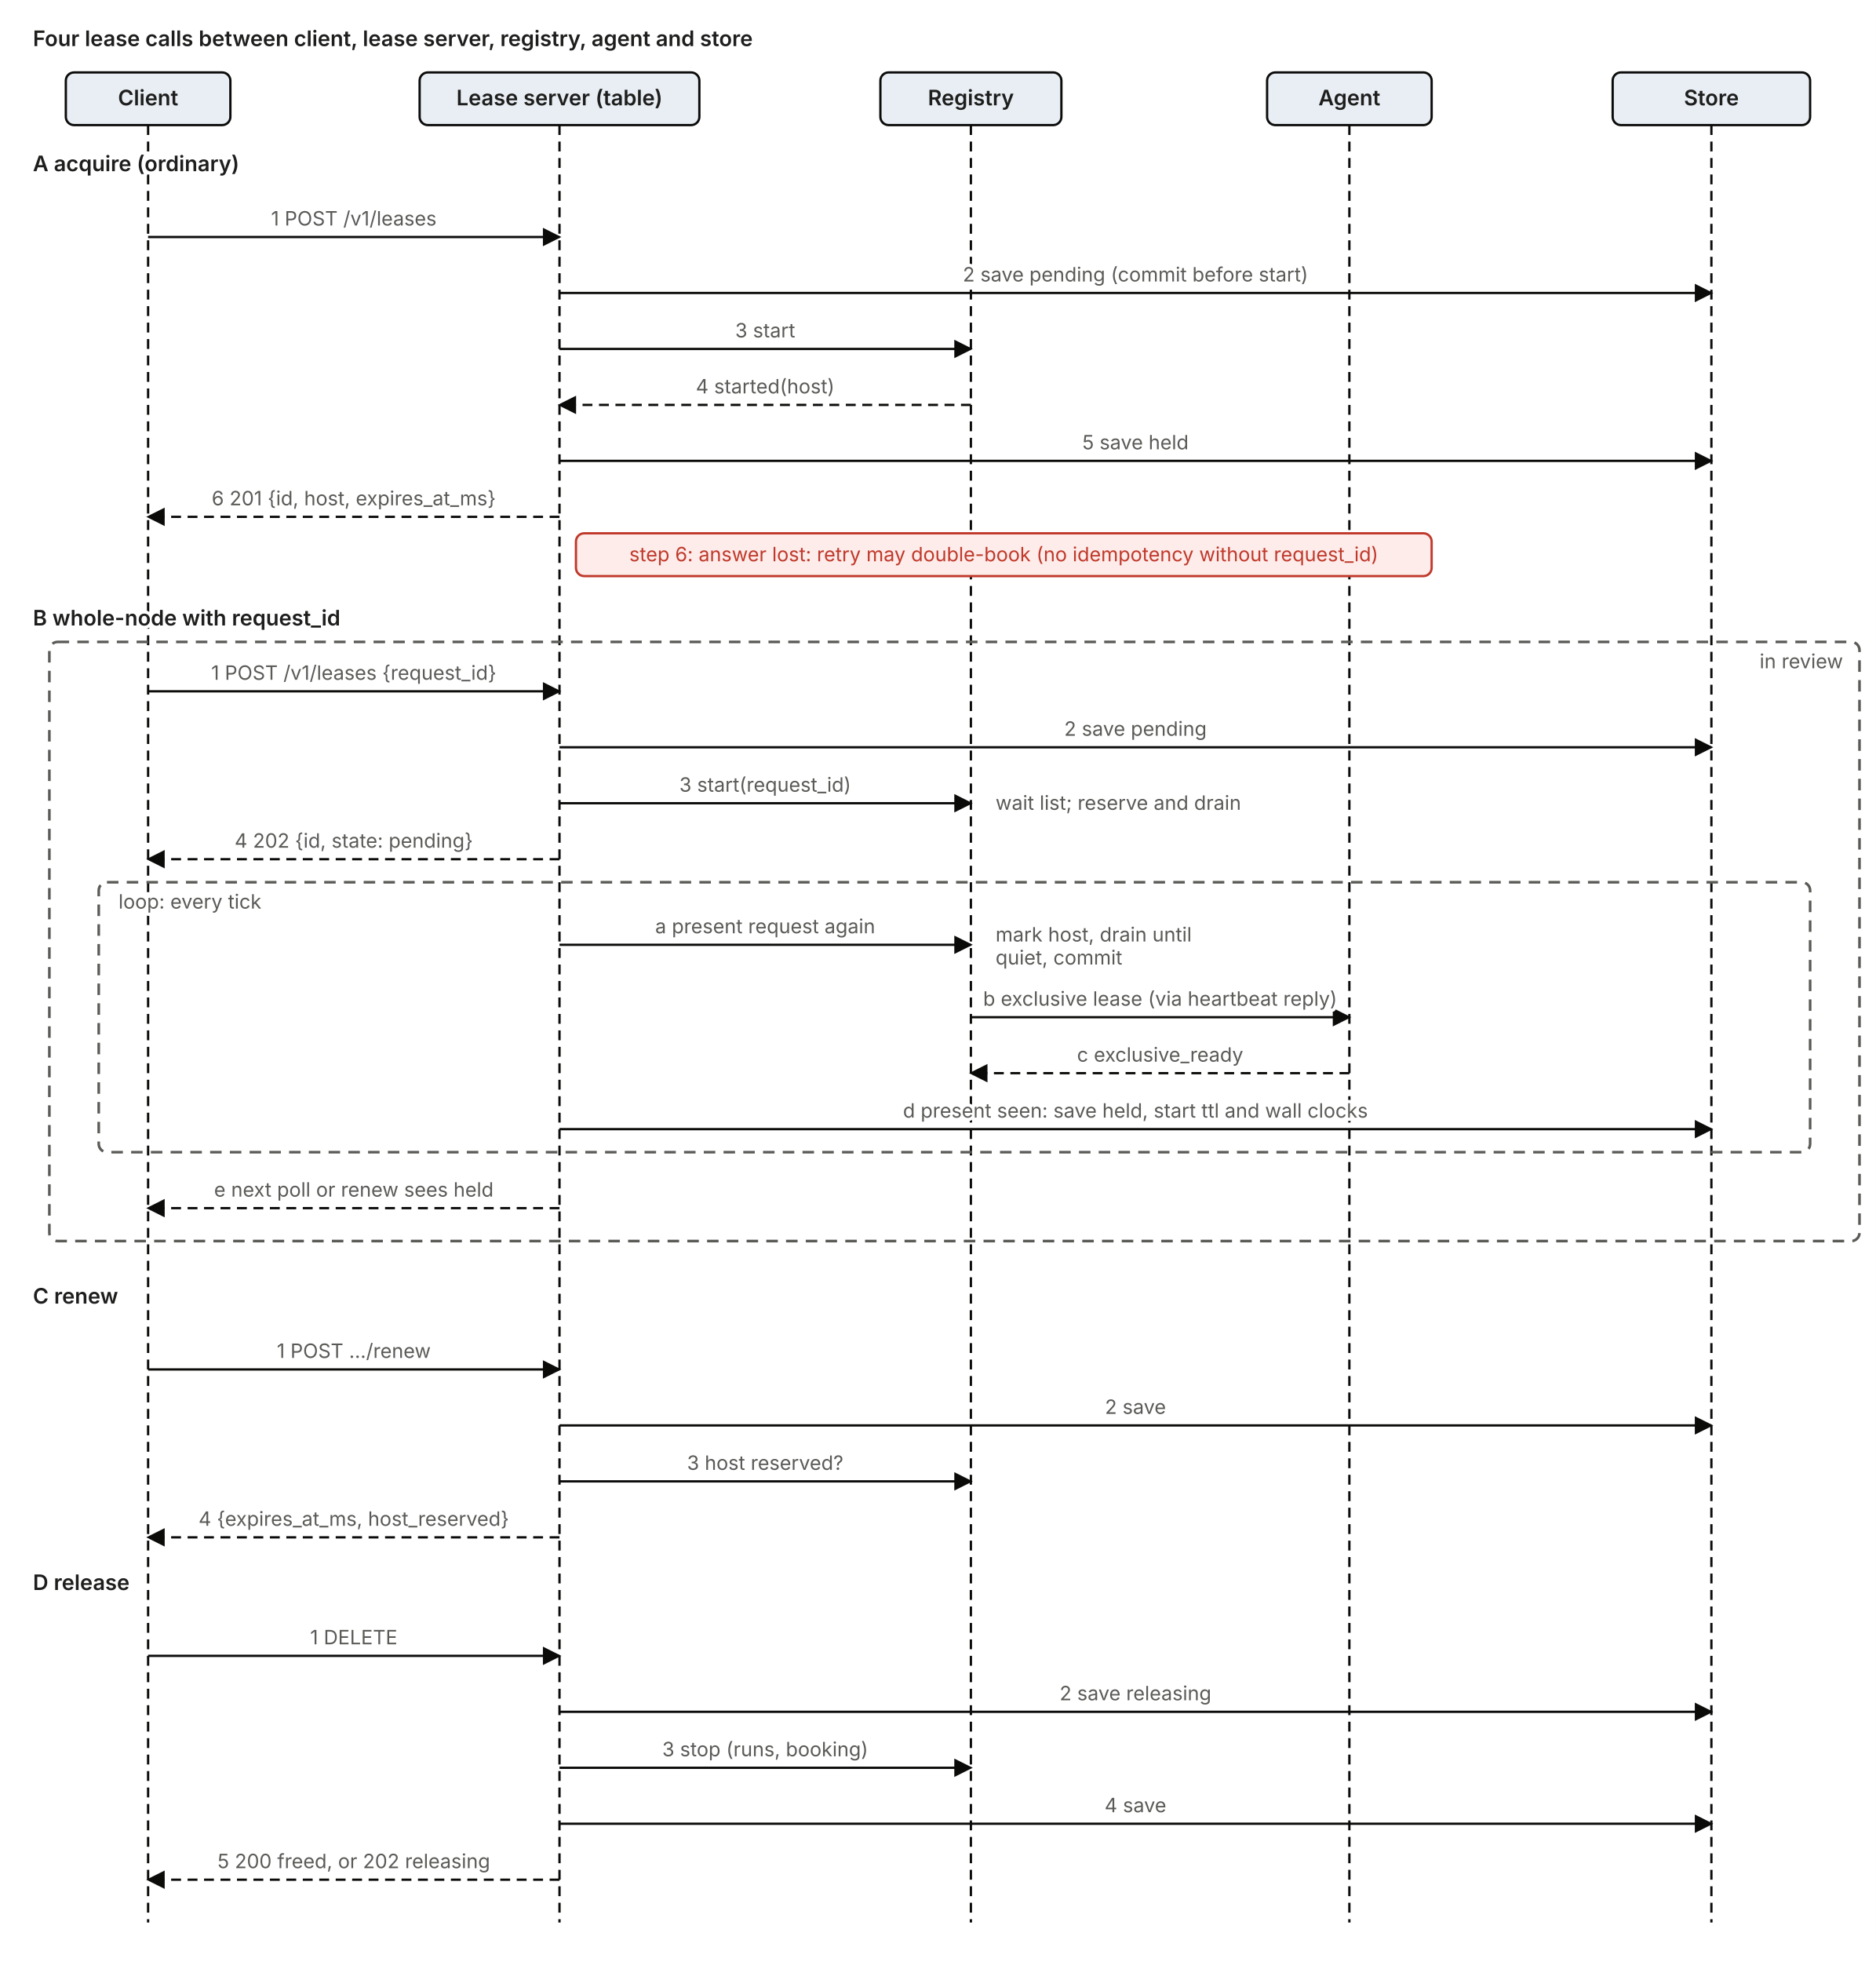
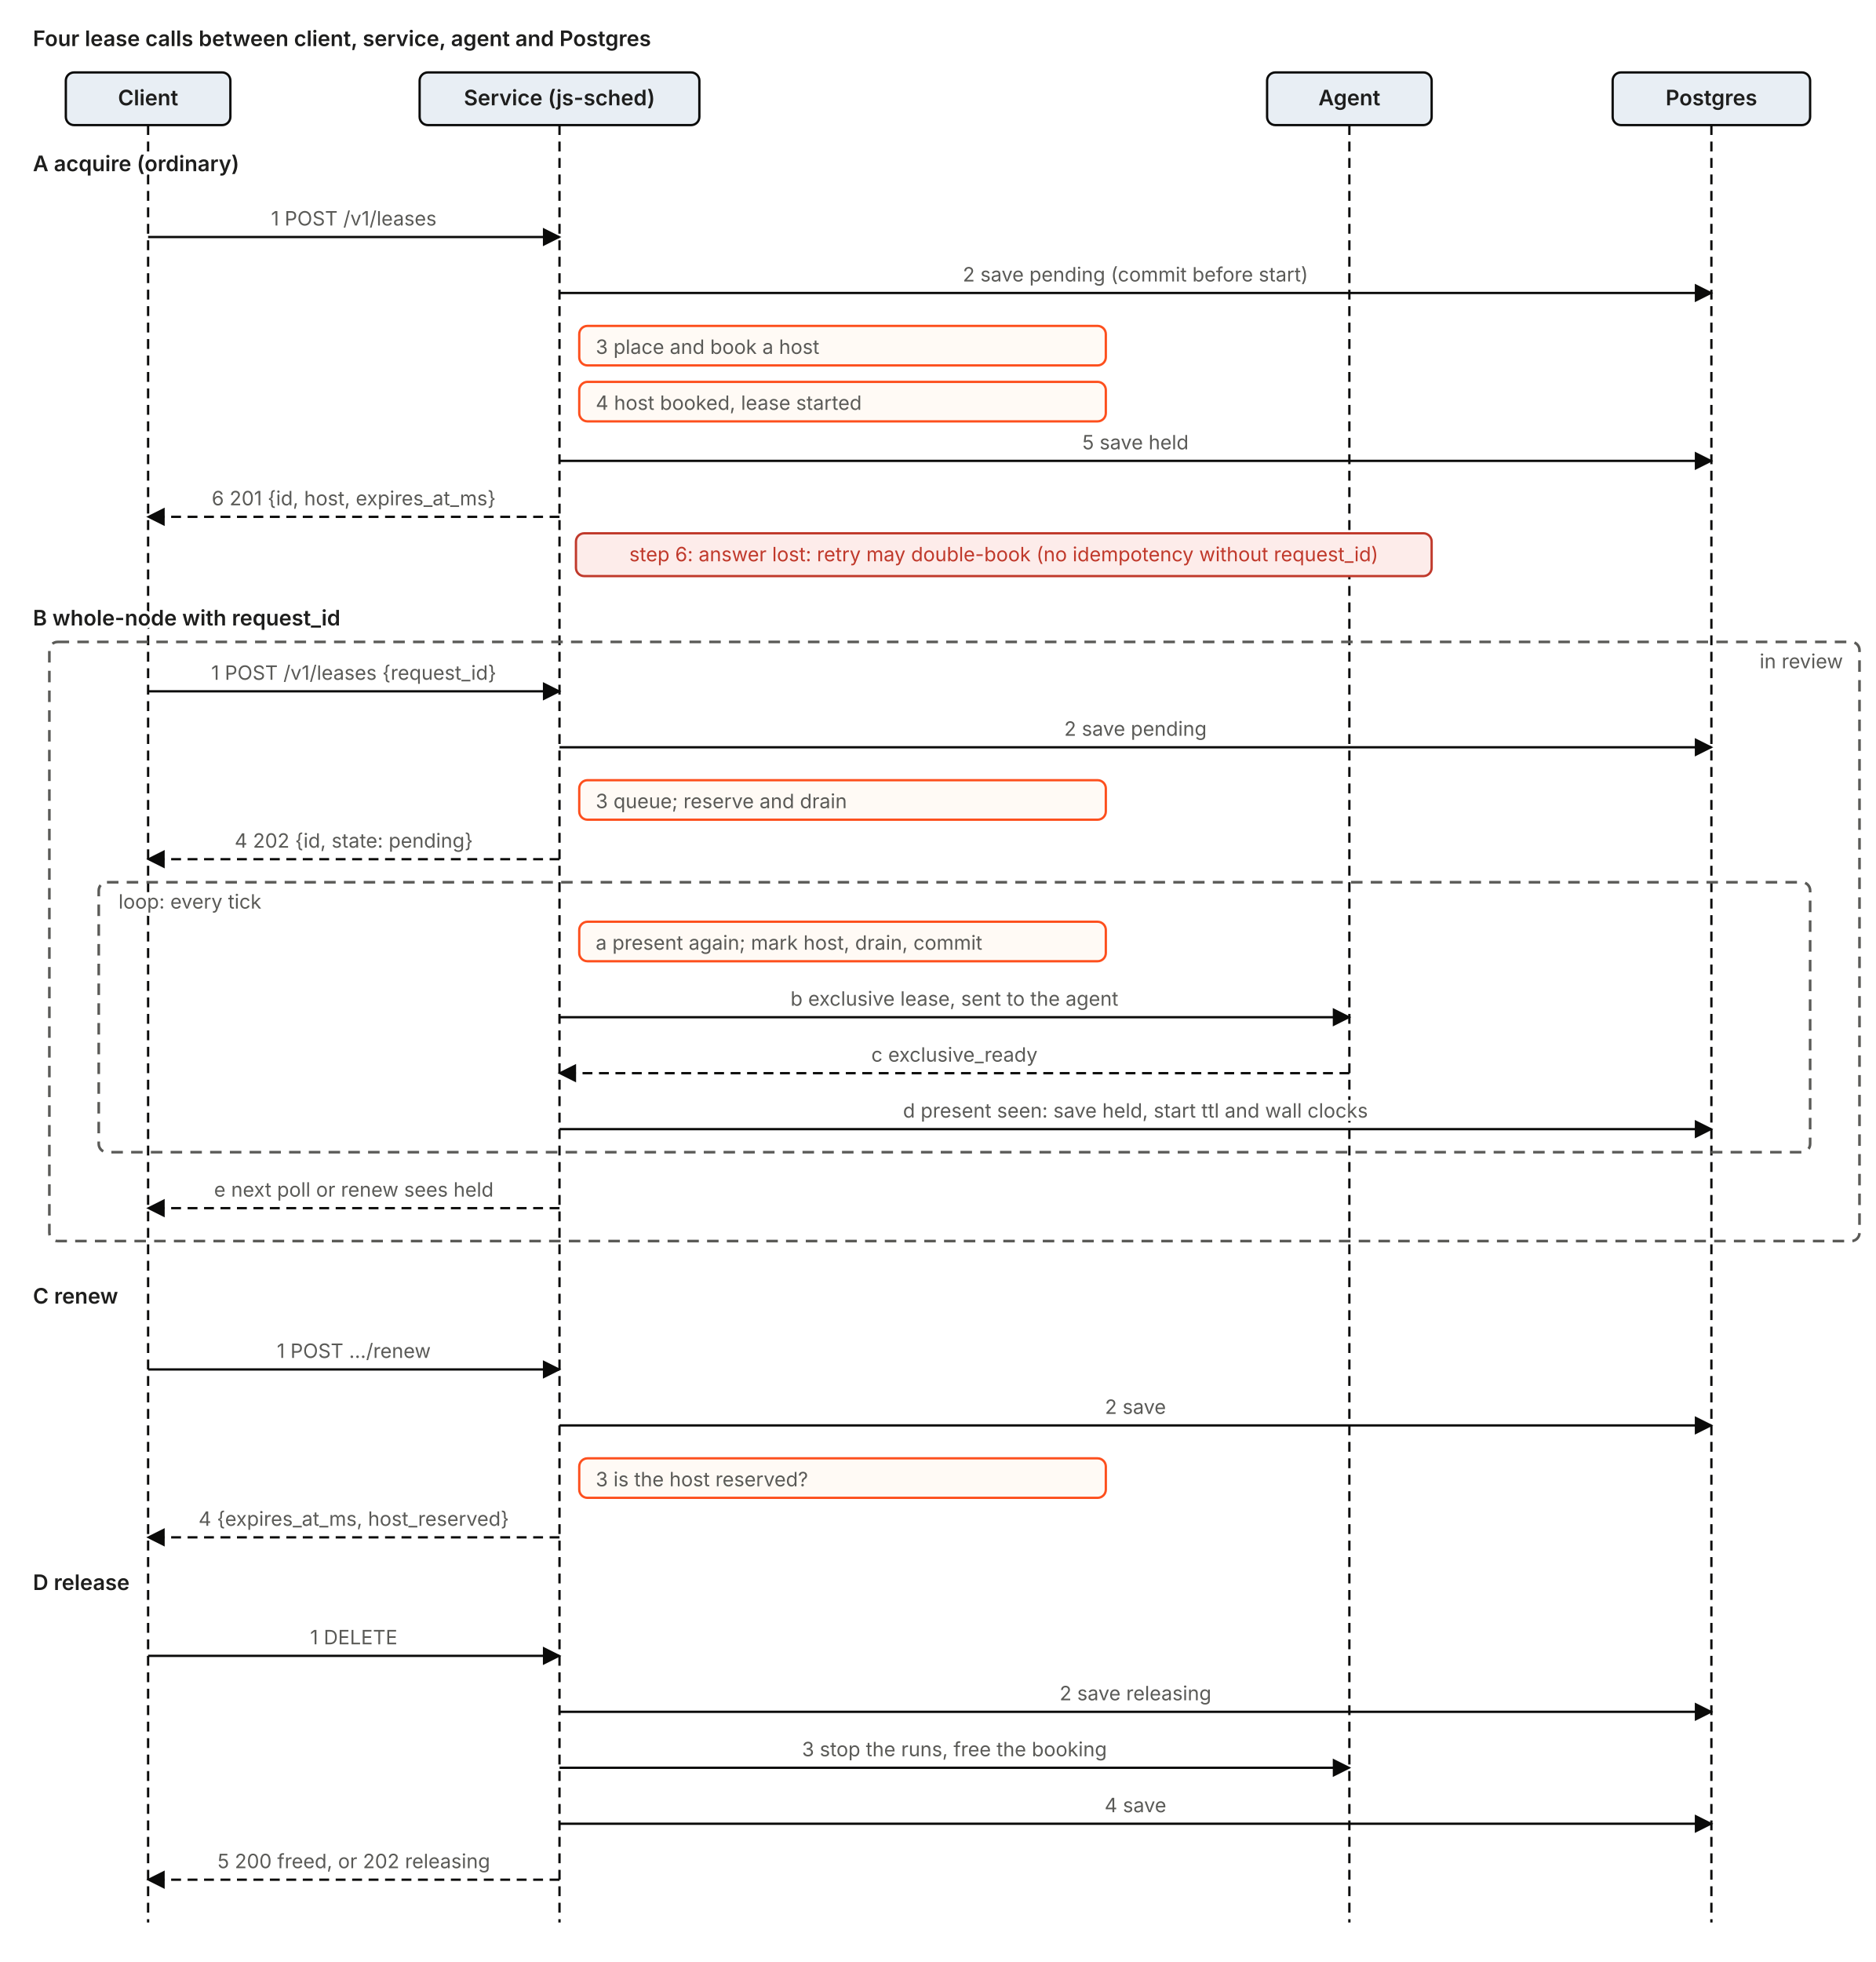
- <svg xmlns="http://www.w3.org/2000/svg" viewBox="0 0 1140 1192" width="1140" height="1192" role="img" aria-label="Sequence diagram between client, lease server, registry, agent and store for four flows: ordinary acquire, whole-node acquire with request_id, renew and release.">
+ <svg xmlns="http://www.w3.org/2000/svg" viewBox="0 0 1140 1192" width="1140" height="1192" role="img" aria-label="Sequence diagram between client, service, agent and Postgres for four flows: ordinary acquire, whole-node acquire with request_id, renew and release.">
  <defs>
    <marker id="lease-sequence-ak" viewBox="0 0 10 10" refX="9" refY="5" markerWidth="8" markerHeight="8" orient="auto-start-reverse">
      <path d="M0,0 L10,5 L0,10 z" fill="#0B0B0A" />
    </marker>
    <marker id="lease-sequence-ao" viewBox="0 0 10 10" refX="9" refY="5" markerWidth="8" markerHeight="8" orient="auto-start-reverse">
      <path d="M0,0 L10,5 L0,10 z" fill="#FD4F1D" />
    </marker>
    <marker id="lease-sequence-ar" viewBox="0 0 10 10" refX="9" refY="5" markerWidth="8" markerHeight="8" orient="auto-start-reverse">
      <path d="M0,0 L10,5 L0,10 z" fill="#C0392B" />
    </marker>
  </defs>
  <style>
.box{fill:#FFFFFF;stroke:#0B0B0A;stroke-width:1.4}
.box-b{fill:#E8EEF4;stroke:#0B0B0A;stroke-width:1.4}
.box-o{fill:#FFFAF5;stroke:#FD4F1D;stroke-width:1.4}
.box-a{fill:#FD4F1D;stroke:#FD4F1D;stroke-width:1.4}
.box-t{fill:none;stroke:#FD4F1D;stroke-width:2}
.box-p{fill:none;stroke:#5A5A57;stroke-width:1.6;stroke-dasharray:7 5}
.box-g{fill:#F0F0EE;stroke:#5A5A57;stroke-width:1.4}
.box-gd{fill:#F0F0EE;stroke:#5A5A57;stroke-width:1.4;stroke-dasharray:6 4}
.box-r{fill:#FDECEA;stroke:#C0392B;stroke-width:1.4}
.box-rd{fill:#FFFFFF;stroke:#C0392B;stroke-width:1.4;stroke-dasharray:6 4}
.box-n{fill:#E6F4EA;stroke:#2E7D32;stroke-width:1.4}
.ln{stroke:#0B0B0A;fill:none;stroke-width:1.4}
.ln-d{stroke:#0B0B0A;fill:none;stroke-width:1.4;stroke-dasharray:6 4}
.ln-o{stroke:#FD4F1D;fill:none;stroke-width:1.6}
.ln-r{stroke:#C0392B;fill:none;stroke-width:1.5}
.ln-rd{stroke:#C0392B;fill:none;stroke-width:1.5;stroke-dasharray:6 4}
text{fill:#1E1E1D;font-family:system-ui,-apple-system,'Segoe UI',sans-serif;font-size:13px}
.b{font-weight:600}
.t-m{fill:#5A5A57;font-size:12px}
.t-r{fill:#C0392B;font-size:12px}
.t-w{fill:#FFFFFF;font-weight:600}
.lbl{paint-order:stroke;stroke:#FFFFFF;stroke-width:4px;stroke-linejoin:round}
</style>
  <rect x="0" y="0" width="1140" height="1192" fill="#FFFFFF" />
  <path d="M90,76 L90,1168" class="ln-d" />
  <path d="M340,76 L340,1168" class="ln-d" />
-   <path d="M590,76 L590,1168" class="ln-d" />
  <path d="M820,76 L820,1168" class="ln-d" />
  <path d="M1040,76 L1040,1168" class="ln-d" />
-   <text x="20" y="28" class="b" text-anchor="start" font-size="16">Four lease calls between client, lease server, registry, agent and store</text>
+   <text x="20" y="28" class="b" text-anchor="start" font-size="16">Four lease calls between client, service, agent and Postgres</text>
  <rect x="40.0" y="44" width="100" height="32" rx="5" class="box-b" />
  <text x="90.0" y="64.0" class="b" text-anchor="middle">Client</text>
  <rect x="255.0" y="44" width="170" height="32" rx="5" class="box-b" />
-   <text x="340.0" y="64.0" class="b" text-anchor="middle">Lease server (table)</text>
-   <rect x="535.0" y="44" width="110" height="32" rx="5" class="box-b" />
-   <text x="590.0" y="64.0" class="b" text-anchor="middle">Registry</text>
+   <text x="340.0" y="64.0" class="b" text-anchor="middle">Service (js-sched)</text>
  <rect x="770.0" y="44" width="100" height="32" rx="5" class="box-b" />
  <text x="820.0" y="64.0" class="b" text-anchor="middle">Agent</text>
  <rect x="980.0" y="44" width="120" height="32" rx="5" class="box-b" />
-   <text x="1040.0" y="64.0" class="b" text-anchor="middle">Store</text>
+   <text x="1040.0" y="64.0" class="b" text-anchor="middle">Postgres</text>
  <text x="20" y="104" class="b lbl" text-anchor="start">A  acquire (ordinary)</text>
  <path d="M90,144 L340,144" class="ln" marker-end="url(#lease-sequence-ak)" />
  <text x="215.0" y="137" class="t-m lbl" text-anchor="middle">1  POST /v1/leases</text>
  <path d="M340,178 L1040,178" class="ln" marker-end="url(#lease-sequence-ak)" />
  <text x="690.0" y="171" class="t-m lbl" text-anchor="middle">2  save pending (commit before start)</text>
-   <path d="M340,212 L590,212" class="ln" marker-end="url(#lease-sequence-ak)" />
-   <text x="465.0" y="205" class="t-m lbl" text-anchor="middle">3  start</text>
-   <path d="M590,246 L340,246" class="ln-d" marker-end="url(#lease-sequence-ak)" />
-   <text x="465.0" y="239" class="t-m lbl" text-anchor="middle">4  started(host)</text>
+   <rect x="352" y="198" width="320" height="24" rx="5" class="box-o" />
+   <text x="362" y="215" class="t-m" text-anchor="start">3  place and book a host</text>
+   <rect x="352" y="232" width="320" height="24" rx="5" class="box-o" />
+   <text x="362" y="249" class="t-m" text-anchor="start">4  host booked, lease started</text>
  <path d="M340,280 L1040,280" class="ln" marker-end="url(#lease-sequence-ak)" />
  <text x="690.0" y="273" class="t-m lbl" text-anchor="middle">5  save held</text>
  <path d="M340,314 L90,314" class="ln-d" marker-end="url(#lease-sequence-ak)" />
  <text x="215.0" y="307" class="t-m lbl" text-anchor="middle">6  201 {id, host, expires_at_ms}</text>
  <rect x="350" y="324" width="520" height="26" rx="5" class="box-r" />
  <text x="610.0" y="341.0" class="t-r" text-anchor="middle">step 6: answer lost: retry may double-book (no idempotency without request_id)</text>
  <text x="20" y="380" class="b lbl" text-anchor="start">B  whole-node with request_id</text>
  <path d="M90,420 L340,420" class="ln" marker-end="url(#lease-sequence-ak)" />
  <text x="215.0" y="413" class="t-m lbl" text-anchor="middle">1  POST /v1/leases {request_id}</text>
  <path d="M340,454 L1040,454" class="ln" marker-end="url(#lease-sequence-ak)" />
  <text x="690.0" y="447" class="t-m lbl" text-anchor="middle">2  save pending</text>
-   <path d="M340,488 L590,488" class="ln" marker-end="url(#lease-sequence-ak)" />
-   <text x="465.0" y="481" class="t-m lbl" text-anchor="middle">3  start(request_id)</text>
-   <text x="605" y="492" class="t-m lbl" text-anchor="start">wait list; reserve and drain</text>
+   <rect x="352" y="474" width="320" height="24" rx="5" class="box-o" />
+   <text x="362" y="491" class="t-m" text-anchor="start">3  queue; reserve and drain</text>
  <path d="M340,522 L90,522" class="ln-d" marker-end="url(#lease-sequence-ak)" />
  <text x="215.0" y="515" class="t-m lbl" text-anchor="middle">4  202 {id, state: pending}</text>
-   <path d="M340,574 L590,574" class="ln" marker-end="url(#lease-sequence-ak)" />
-   <text x="465.0" y="567" class="t-m lbl" text-anchor="middle">a  present request again</text>
-   <text x="605" y="572" class="t-m lbl" text-anchor="start">mark host, drain until</text>
-   <text x="605" y="586" class="t-m lbl" text-anchor="start">quiet, commit</text>
-   <path d="M590,618 L820,618" class="ln" marker-end="url(#lease-sequence-ak)" />
-   <text x="705.0" y="611" class="t-m lbl" text-anchor="middle">b  exclusive lease (via heartbeat reply)</text>
-   <path d="M820,652 L590,652" class="ln-d" marker-end="url(#lease-sequence-ak)" />
-   <text x="705.0" y="645" class="t-m lbl" text-anchor="middle">c  exclusive_ready</text>
+   <rect x="352" y="560" width="320" height="24" rx="5" class="box-o" />
+   <text x="362" y="577" class="t-m" text-anchor="start">a  present again; mark host, drain, commit</text>
+   <path d="M340,618 L820,618" class="ln" marker-end="url(#lease-sequence-ak)" />
+   <text x="580.0" y="611" class="t-m lbl" text-anchor="middle">b  exclusive lease, sent to the agent</text>
+   <path d="M820,652 L340,652" class="ln-d" marker-end="url(#lease-sequence-ak)" />
+   <text x="580.0" y="645" class="t-m lbl" text-anchor="middle">c  exclusive_ready</text>
  <path d="M340,686 L1040,686" class="ln" marker-end="url(#lease-sequence-ak)" />
  <text x="690.0" y="679" class="t-m lbl" text-anchor="middle">d  present seen: save held, start ttl and wall clocks</text>
  <rect x="60" y="536" width="1040" height="164" rx="5" class="box-p" />
  <text x="72" y="552" class="t-m lbl" text-anchor="start">loop: every tick</text>
  <path d="M340,734 L90,734" class="ln-d" marker-end="url(#lease-sequence-ak)" />
  <text x="215.0" y="727" class="t-m lbl" text-anchor="middle">e  next poll or renew sees held</text>
  <rect x="30" y="390" width="1100" height="364" rx="5" class="box-p" />
  <text x="1120" y="406" class="t-m" text-anchor="end">in review</text>
  <text x="20" y="792" class="b lbl" text-anchor="start">C  renew</text>
  <path d="M90,832 L340,832" class="ln" marker-end="url(#lease-sequence-ak)" />
  <text x="215.0" y="825" class="t-m lbl" text-anchor="middle">1  POST .../renew</text>
  <path d="M340,866 L1040,866" class="ln" marker-end="url(#lease-sequence-ak)" />
  <text x="690.0" y="859" class="t-m lbl" text-anchor="middle">2  save</text>
-   <path d="M340,900 L590,900" class="ln" marker-end="url(#lease-sequence-ak)" />
-   <text x="465.0" y="893" class="t-m lbl" text-anchor="middle">3  host reserved?</text>
+   <rect x="352" y="886" width="320" height="24" rx="5" class="box-o" />
+   <text x="362" y="903" class="t-m" text-anchor="start">3  is the host reserved?</text>
  <path d="M340,934 L90,934" class="ln-d" marker-end="url(#lease-sequence-ak)" />
  <text x="215.0" y="927" class="t-m lbl" text-anchor="middle">4  {expires_at_ms, host_reserved}</text>
  <text x="20" y="966" class="b lbl" text-anchor="start">D  release</text>
  <path d="M90,1006 L340,1006" class="ln" marker-end="url(#lease-sequence-ak)" />
  <text x="215.0" y="999" class="t-m lbl" text-anchor="middle">1  DELETE</text>
  <path d="M340,1040 L1040,1040" class="ln" marker-end="url(#lease-sequence-ak)" />
  <text x="690.0" y="1033" class="t-m lbl" text-anchor="middle">2  save releasing</text>
-   <path d="M340,1074 L590,1074" class="ln" marker-end="url(#lease-sequence-ak)" />
-   <text x="465.0" y="1067" class="t-m lbl" text-anchor="middle">3  stop (runs, booking)</text>
+   <path d="M340,1074 L820,1074" class="ln" marker-end="url(#lease-sequence-ak)" />
+   <text x="580.0" y="1067" class="t-m lbl" text-anchor="middle">3  stop the runs, free the booking</text>
  <path d="M340,1108 L1040,1108" class="ln" marker-end="url(#lease-sequence-ak)" />
  <text x="690.0" y="1101" class="t-m lbl" text-anchor="middle">4  save</text>
  <path d="M340,1142 L90,1142" class="ln-d" marker-end="url(#lease-sequence-ak)" />
  <text x="215.0" y="1135" class="t-m lbl" text-anchor="middle">5  200 freed, or 202 releasing</text>
</svg>
